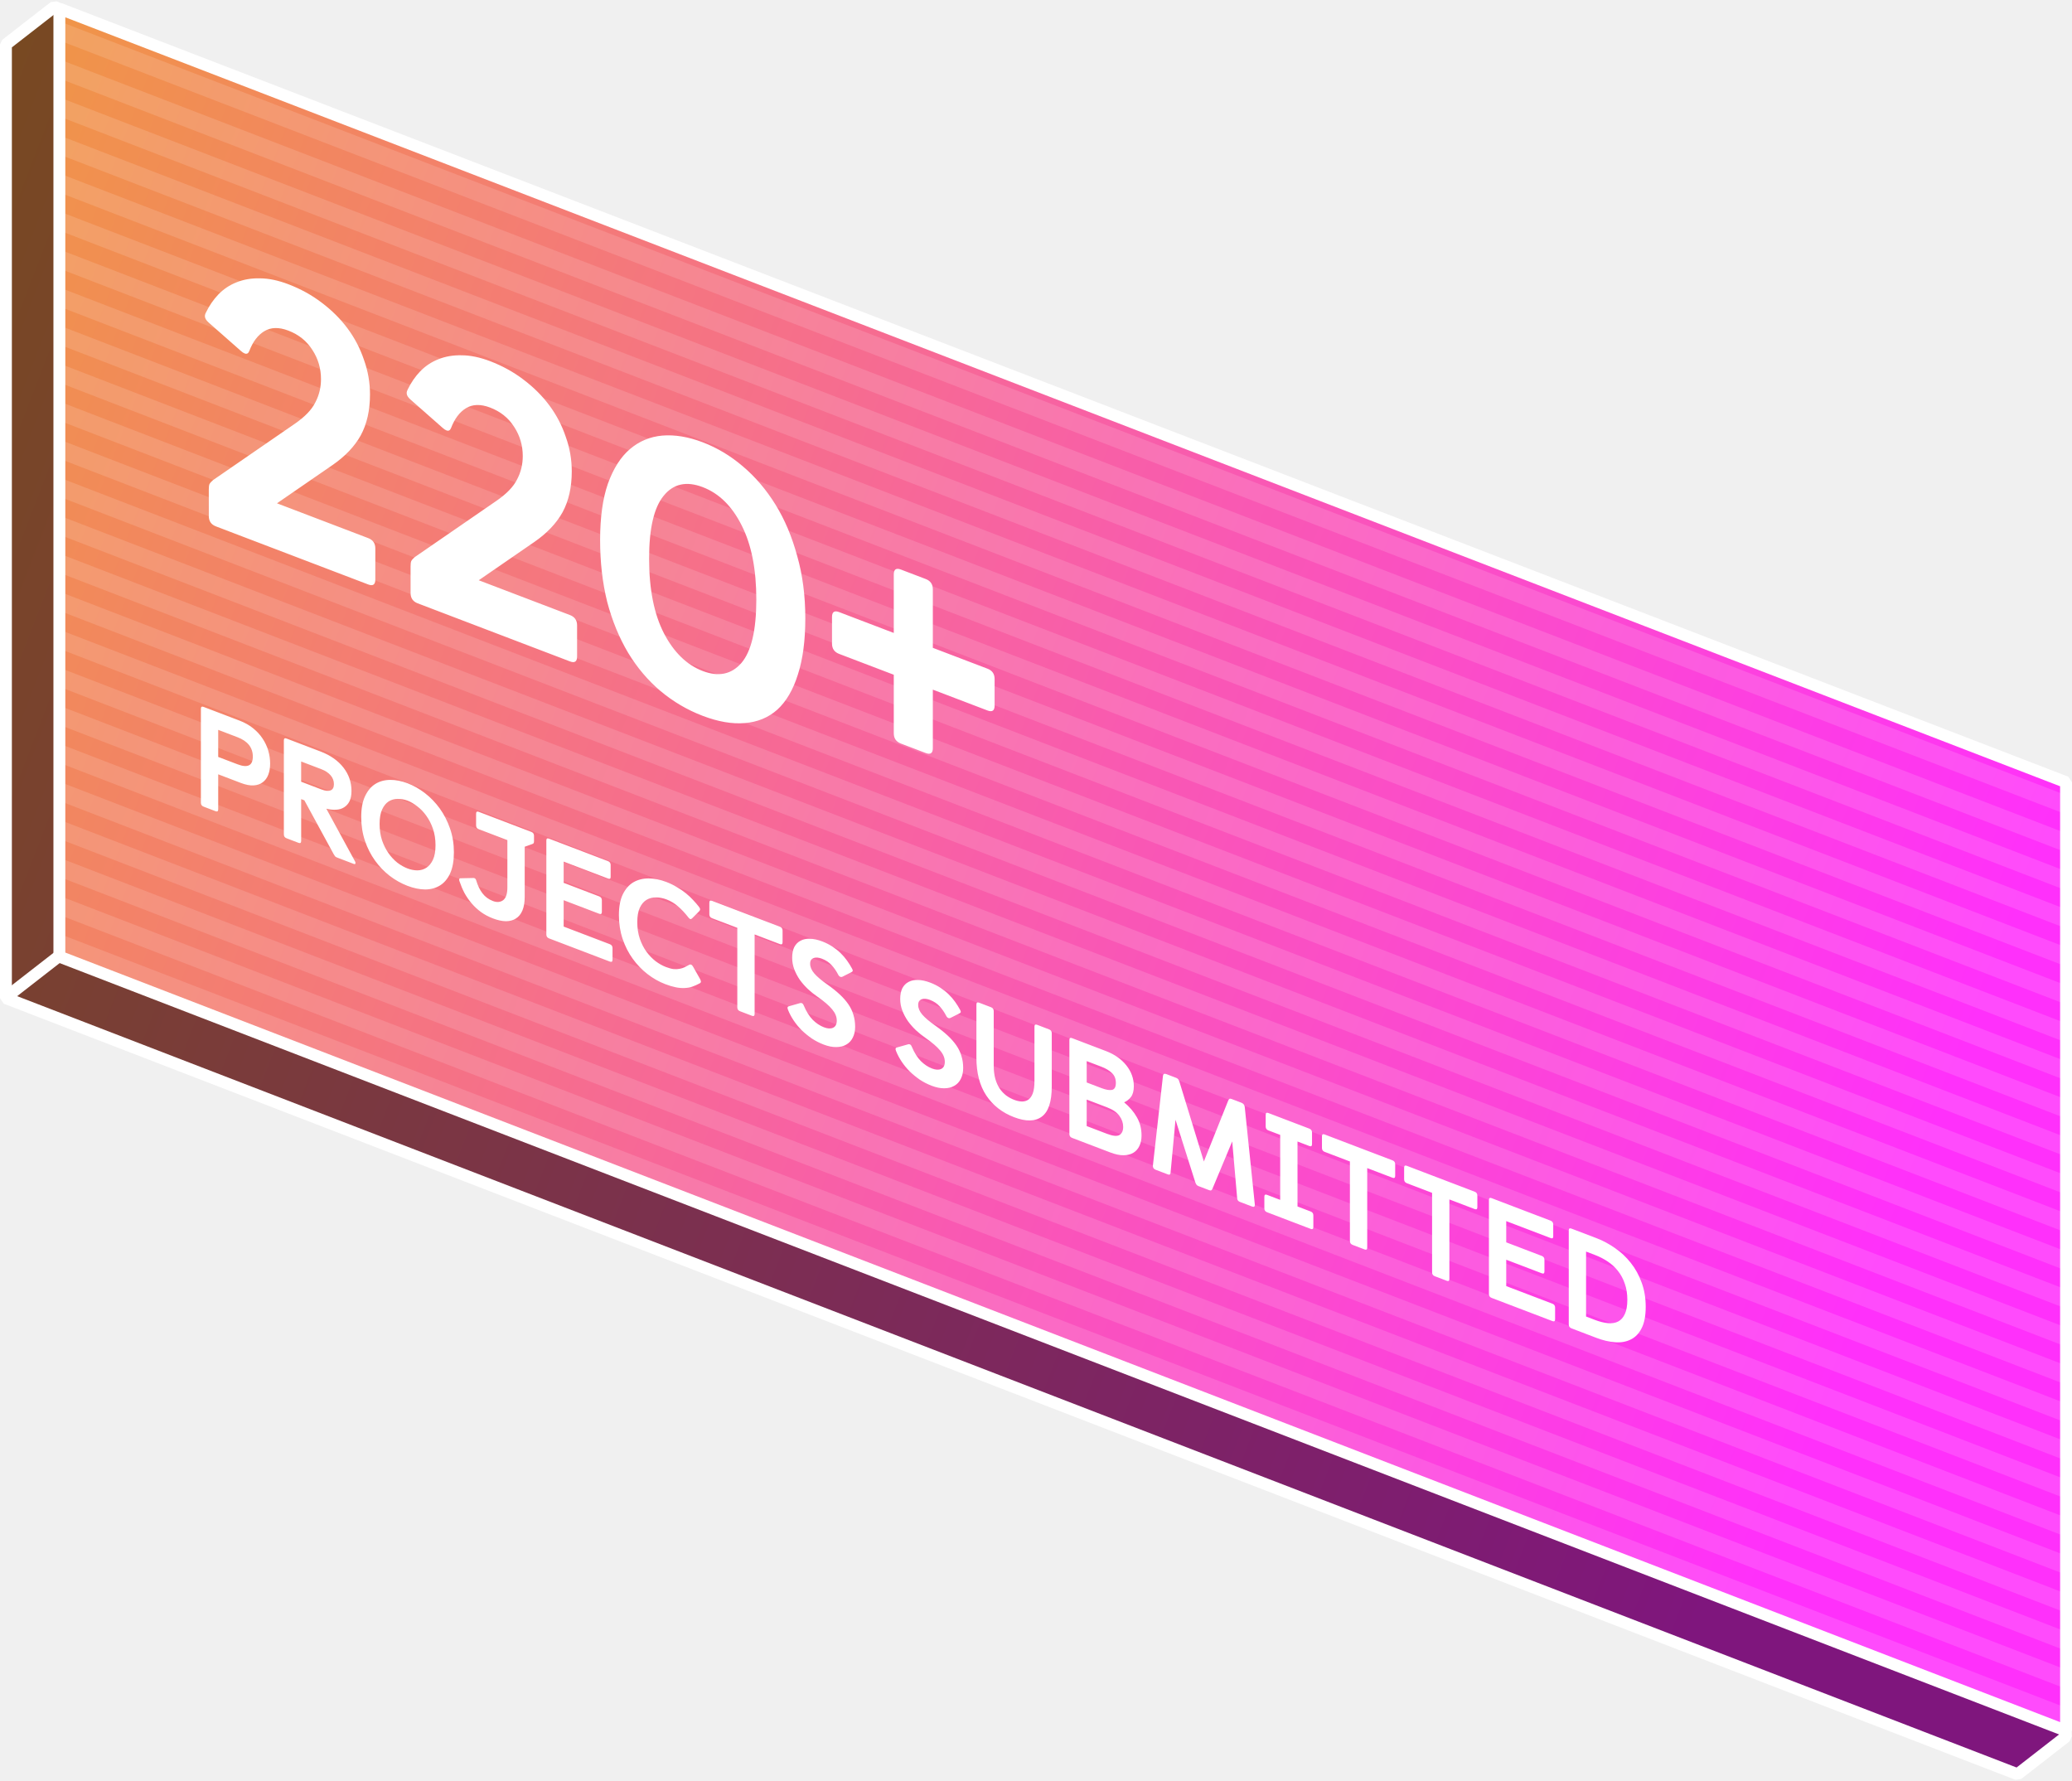
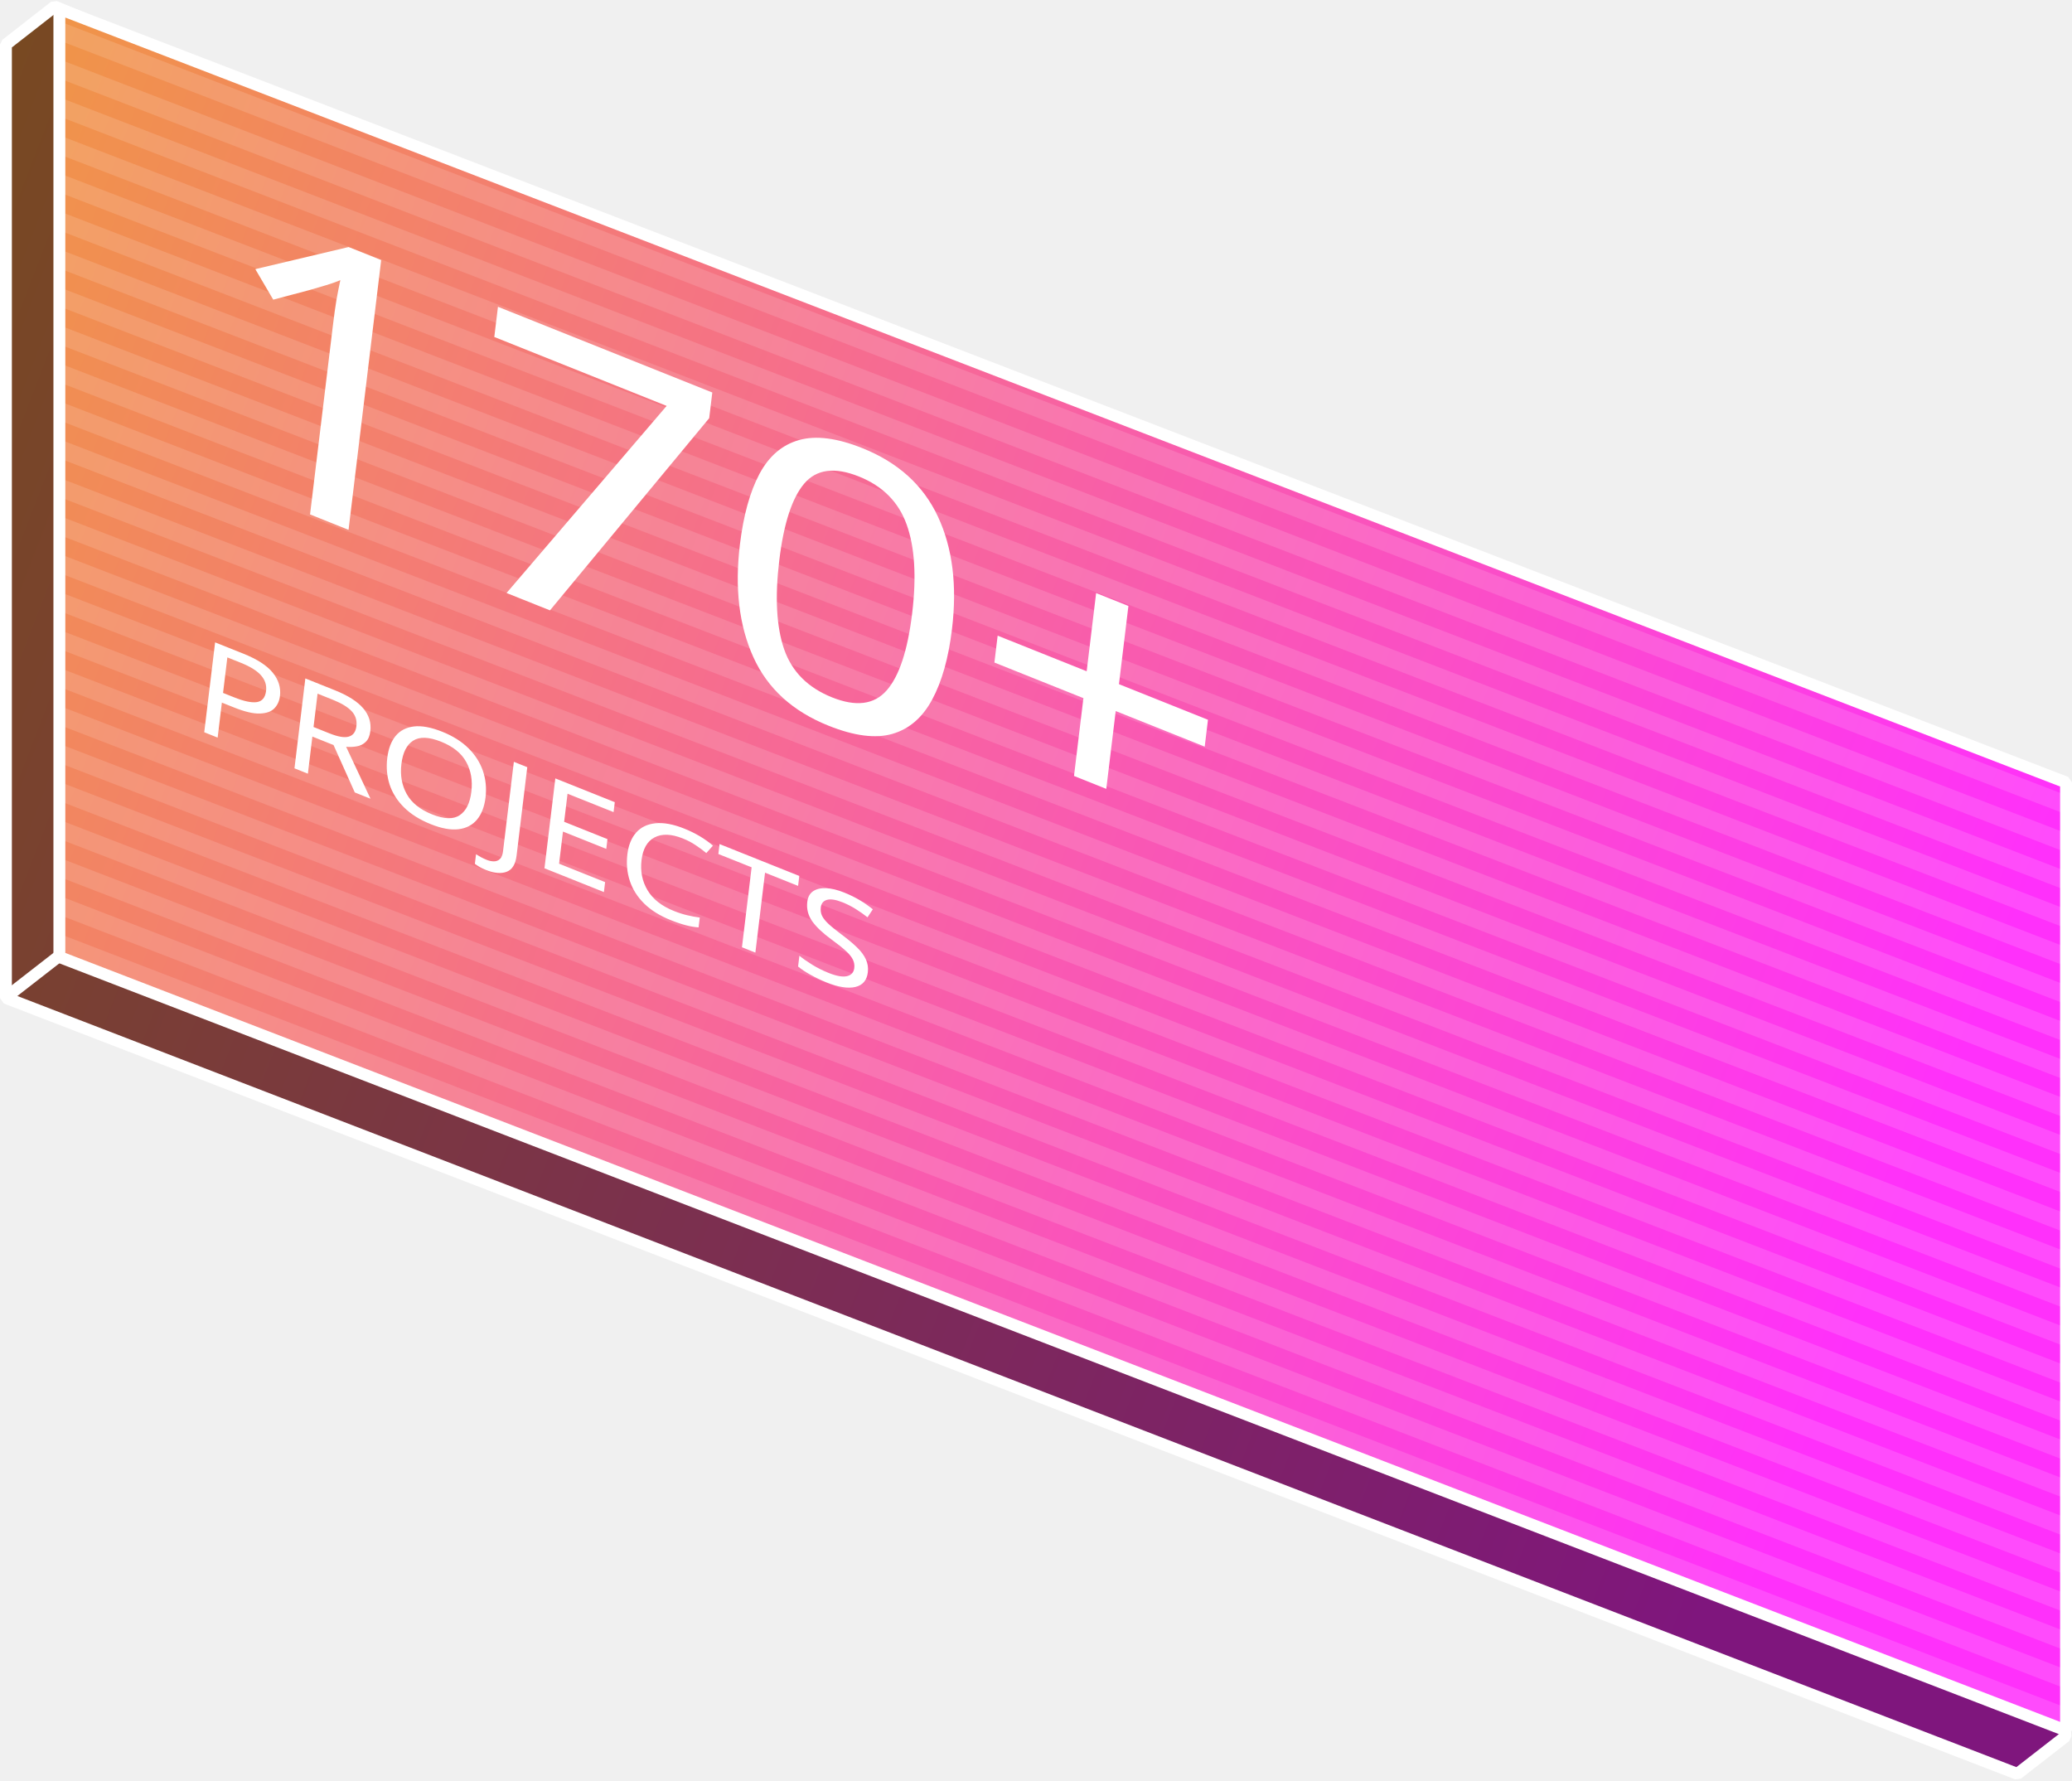
- <svg xmlns="http://www.w3.org/2000/svg" xmlns:xlink="http://www.w3.org/1999/xlink" fill="none" height="300" viewBox="0 0 349 300" width="349">
-   <linearGradient id="a">
-     <stop offset="0" stop-color="#f09343" />
-     <stop offset="1" stop-color="#ff2cfb" />
+ <svg xmlns="http://www.w3.org/2000/svg" xmlns:xlink="http://www.w3.org/1999/xlink" version="1.1" id="Layer_1" x="0px" y="0px" viewBox="0 0 349 300" style="enable-background:new 0 0 349 300;" xml:space="preserve">
+   <style type="text/css">
+ 	.st0{fill:url(#SVGID_1_);}
+ 	.st1{fill-opacity:0.5;}
+ 	.st2{fill:none;stroke:#FFFFFF;stroke-width:2;stroke-linejoin:bevel;}
+ 	.st3{fill:url(#SVGID_00000085966056870939596490000000330880574668026780_);stroke:#FFFFFF;stroke-width:2;stroke-linejoin:bevel;}
+ 	.st4{fill:none;stroke:#FFFFFF;stroke-width:2;}
+ 	.st5{clip-path:url(#SVGID_00000181060272256114367230000015278788437125108138_);}
+ 	.st6{fill:none;stroke:#FFFFFF;stroke-width:3;stroke-linejoin:bevel;stroke-opacity:0.15;}
+ 	.st7{fill:none;stroke:#FFFFFF;stroke-width:3;stroke-linejoin:bevel;stroke-opacity:2.000000e-02;}
+ 	.st8{fill:#FFFFFF;}
+ 	.st9{font-family:'Calibri-Bold';}
+ 	.st10{font-size:64.095px;}
+ 	.st11{font-size:21.365px;}
+ </style>
+   <linearGradient id="SVGID_1_" gradientUnits="userSpaceOnUse" x1="-25.468" y1="229.175" x2="314.469" y2="97.652" gradientTransform="matrix(1 0 0 -1 0 302)">
+     <stop offset="0" style="stop-color:#F09343" />
+     <stop offset="1" style="stop-color:#FF2CFB" />
  </linearGradient>
-   <linearGradient id="b" gradientUnits="userSpaceOnUse" x1="-0" x2="339.937" xlink:href="#a" y1="7" y2="138.523" />
-   <linearGradient id="c" gradientUnits="userSpaceOnUse" x1="9" x2="348.937" xlink:href="#a" y1="0" y2="131.523" />
-   <clipPath id="d">
-     <path d="m10 2h339v291.509h-339z" />
-   </clipPath>
-   <path d="m9.153 1.148-8.153 6.342v160.65l338.832 130.724 8.139-6.33-8.933-153.778z" fill="url(#b)" />
-   <path d="m9.153 1.148-8.153 6.342v160.65l338.832 130.724 8.139-6.33-8.933-153.778z" fill="#000" fill-opacity=".5" />
-   <g stroke="#fff">
-     <path d="m9.153 1.148-8.153 6.342v160.65l338.832 130.724 8.139-6.33-8.933-153.778z" stroke-linejoin="bevel" stroke-width="2" />
-     <path d="m348 291.542v-159.783l-338-130.302v159.682z" fill="url(#c)" stroke-linejoin="bevel" stroke-width="2" />
-     <path d="m1 168 9-7" stroke-width="2" />
-     <g clip-path="url(#d)" stroke-linejoin="bevel" stroke-width="3">
-       <path d="m359 139.804-349-134.604" stroke-opacity=".15" />
-       <path d="m359 136.604-349-134.604" stroke-opacity=".02" />
-       <path d="m359 146.209-349-134.605" stroke-opacity=".15" />
-       <path d="m359 143.009-349-134.605" stroke-opacity=".02" />
-       <path d="m359 152.613-349-134.604" stroke-opacity=".15" />
-       <path d="m359 149.413-349-134.604" stroke-opacity=".02" />
-       <path d="m359 159.018-349-134.605" stroke-opacity=".15" />
-       <path d="m359 155.818-349-134.605" stroke-opacity=".02" />
-       <path d="m359 165.422-349-134.605" stroke-opacity=".15" />
-       <path d="m359 162.222-349-134.605" stroke-opacity=".02" />
-       <path d="m359 171.826-349-134.604" stroke-opacity=".15" />
-       <path d="m359 168.626-349-134.604" stroke-opacity=".02" />
-       <path d="m359 178.231-349-134.605" stroke-opacity=".15" />
-       <path d="m359 175.031-349-134.605" stroke-opacity=".02" />
-       <path d="m359 184.635-349-134.605" stroke-opacity=".15" />
-       <path d="m359 181.435-349-134.604" stroke-opacity=".02" />
-       <path d="m359 191.039-349-134.604" stroke-opacity=".15" />
-       <path d="m359 187.839-349-134.604" stroke-opacity=".02" />
-       <path d="m359 197.444-349-134.605" stroke-opacity=".15" />
-       <path d="m359 194.244-349-134.605" stroke-opacity=".02" />
-       <path d="m359 203.848-349-134.604" stroke-opacity=".15" />
-       <path d="m359 200.648-349-134.604" stroke-opacity=".02" />
-       <path d="m359 210.252-349-134.604" stroke-opacity=".15" />
-       <path d="m359 207.053-349-134.605" stroke-opacity=".02" />
-       <path d="m359 216.657-349-134.605" stroke-opacity=".15" />
-       <path d="m359 213.457-349-134.605" stroke-opacity=".02" />
-       <path d="m359 223.061-349-134.604" stroke-opacity=".15" />
-       <path d="m359 219.861-349-134.604" stroke-opacity=".02" />
-       <path d="m359 229.466-349-134.605" stroke-opacity=".15" />
-       <path d="m359 226.266-349-134.605" stroke-opacity=".02" />
-       <path d="m359 235.87-349-134.604" stroke-opacity=".15" />
-       <path d="m359 232.67-349-134.604" stroke-opacity=".02" />
-       <path d="m359 242.274-349-134.604" stroke-opacity=".15" />
-       <path d="m359 239.074-349-134.604" stroke-opacity=".02" />
-       <path d="m359 248.679-349-134.605" stroke-opacity=".15" />
-       <path d="m359 245.479-349-134.605" stroke-opacity=".02" />
-       <path d="m359 255.083-349-134.604" stroke-opacity=".15" />
-       <path d="m359 251.883-349-134.604" stroke-opacity=".02" />
-       <path d="m359 261.487-349-134.604" stroke-opacity=".15" />
-       <path d="m359 258.288-349-134.605" stroke-opacity=".02" />
-       <path d="m359 267.892-349-134.605" stroke-opacity=".15" />
-       <path d="m359 264.692-349-134.605" stroke-opacity=".02" />
-       <path d="m359 274.296-349-134.604" stroke-opacity=".15" />
-       <path d="m359 271.096-349-134.604" stroke-opacity=".02" />
-       <path d="m359 280.701-349-134.605" stroke-opacity=".15" />
-       <path d="m359 277.501-349-134.605" stroke-opacity=".02" />
-       <path d="m359 287.105-349-134.605" stroke-opacity=".15" />
-       <path d="m359 283.905-349-134.604" stroke-opacity=".02" />
-       <path d="m359 293.509-349-134.604" stroke-opacity=".15" />
-       <path d="m359 290.309-349-134.604" stroke-opacity=".02" />
+   <path class="st0" d="M9.2,1.1L1,7.5v160.6l338.8,130.7l8.1-6.3L339,138.8L9.2,1.1z" />
+   <path class="st1" d="M9.2,1.1L1,7.5v160.6l338.8,130.7l8.1-6.3L339,138.8L9.2,1.1z" />
+   <g>
+     <path class="st2" d="M9.2,1.1L1,7.5v160.6l338.8,130.7l8.1-6.3L339,138.8L9.2,1.1z" />
+     <linearGradient id="SVGID_00000127737303949210457670000017081804359132702109_" gradientUnits="userSpaceOnUse" x1="-18.149" y1="231.829" x2="321.788" y2="100.306" gradientTransform="matrix(1 0 0 -1 0 302)">
+       <stop offset="0" style="stop-color:#F09343" />
+       <stop offset="1" style="stop-color:#FF2CFB" />
+     </linearGradient>
+     <path style="fill:url(#SVGID_00000127737303949210457670000017081804359132702109_);stroke:#FFFFFF;stroke-width:2;stroke-linejoin:bevel;" d="   M348,291.5V131.8L10,1.5v159.7L348,291.5z" />
+     <path class="st4" d="M1,168l9-7" />
+     <g>
+       <defs>
+         <rect id="SVGID_00000054980573397814376530000012784425875098595757_" x="10" y="2" width="339" height="291.5" />
+       </defs>
+       <clipPath id="SVGID_00000013152904191921946340000000681028307778371480_">
+         <use xlink:href="#SVGID_00000054980573397814376530000012784425875098595757_" style="overflow:visible;" />
+       </clipPath>
+       <g style="clip-path:url(#SVGID_00000013152904191921946340000000681028307778371480_);">
+         <path class="st6" d="M359,139.8L10,5.2" />
+         <path class="st7" d="M359,136.6L10,2" />
+         <path class="st6" d="M359,146.2L10,11.6" />
+         <path class="st7" d="M359,143L10,8.4" />
+         <path class="st6" d="M359,152.6L10,18" />
+         <path class="st7" d="M359,149.4L10,14.8" />
+         <path class="st6" d="M359,159L10,24.4" />
+         <path class="st7" d="M359,155.8L10,21.2" />
+         <path class="st6" d="M359,165.4L10,30.8" />
+         <path class="st7" d="M359,162.2L10,27.6" />
+         <path class="st6" d="M359,171.8L10,37.2" />
+         <path class="st7" d="M359,168.6L10,34" />
+         <path class="st6" d="M359,178.2L10,43.6" />
+         <path class="st7" d="M359,175L10,40.4" />
+         <path class="st6" d="M359,184.6L10,50" />
+         <path class="st7" d="M359,181.4L10,46.8" />
+         <path class="st6" d="M359,191L10,56.4" />
+         <path class="st7" d="M359,187.8L10,53.2" />
+         <path class="st6" d="M359,197.4L10,62.8" />
+         <path class="st7" d="M359,194.2L10,59.6" />
+         <path class="st6" d="M359,203.8L10,69.2" />
+         <path class="st7" d="M359,200.6L10,66" />
+         <path class="st6" d="M359,210.3L10,75.6" />
+         <path class="st7" d="M359,207.1L10,72.4" />
+         <path class="st6" d="M359,216.7L10,82.1" />
+         <path class="st7" d="M359,213.5L10,78.9" />
+         <path class="st6" d="M359,223.1L10,88.5" />
+         <path class="st7" d="M359,219.9L10,85.3" />
+         <path class="st6" d="M359,229.5L10,94.9" />
+         <path class="st7" d="M359,226.3L10,91.7" />
+         <path class="st6" d="M359,235.9L10,101.3" />
+         <path class="st7" d="M359,232.7L10,98.1" />
+         <path class="st6" d="M359,242.3L10,107.7" />
+         <path class="st7" d="M359,239.1L10,104.5" />
+         <path class="st6" d="M359,248.7L10,114.1" />
+         <path class="st7" d="M359,245.5L10,110.9" />
+         <path class="st6" d="M359,255.1L10,120.5" />
+         <path class="st7" d="M359,251.9L10,117.3" />
+         <path class="st6" d="M359,261.5L10,126.9" />
+         <path class="st7" d="M359,258.3L10,123.7" />
+         <path class="st6" d="M359,267.9L10,133.3" />
+         <path class="st7" d="M359,264.7L10,130.1" />
+         <path class="st6" d="M359,274.3L10,139.7" />
+         <path class="st7" d="M359,271.1L10,136.5" />
+         <path class="st6" d="M359,280.7L10,146.1" />
+         <path class="st7" d="M359,277.5L10,142.9" />
+         <path class="st6" d="M359,287.1L10,152.5" />
+         <path class="st7" d="M359,283.9L10,149.3" />
+         <path class="st6" d="M359,293.5L10,158.9" />
+         <path class="st7" d="M359,290.3L10,155.7" />
+       </g>
    </g>
  </g>
-   <path d="m35.169 82.449c0-.427.04-.731.12-.914.12-.21.319-.433.598-.668l13.754-9.474c1.714-1.181 2.87-2.383 3.468-3.605.638-1.207.957-2.515.957-3.923 0-1.792-.478-3.425-1.435-4.899-.957-1.517-2.312-2.61-4.066-3.279-1.595-.608-2.95-.571-4.066.113-1.076.656-1.913 1.766-2.511 3.33-.159.408-.419.544-.777.407-.199-.076-.419-.224-.658-.443l-5.382-4.741c-.439-.381-.658-.742-.658-1.083 0-.213.06-.425.179-.635.558-1.153 1.256-2.166 2.093-3.042.877-.903 1.894-1.582 3.05-2.037 1.196-.482 2.511-.706 3.947-.671 1.475.008 3.07.339 4.784.993 2.073.791 3.947 1.825 5.621 3.104 1.714 1.294 3.169 2.745 4.365 4.353 1.196 1.608 2.113 3.366 2.751 5.273.678 1.88 1.017 3.822 1.017 5.828 0 2.688-.518 4.986-1.555 6.895-1.036 1.866-2.631 3.541-4.784 5.023l-9.328 6.426 15.368 5.862c.797.304 1.196.883 1.196 1.736v5.248c0 .853-.399 1.128-1.196.824l-25.653-9.785c-.797-.304-1.196-.883-1.196-1.736zm33.987 12.963c0-.427.04-.732.12-.914.12-.21.319-.433.598-.668l13.754-9.474c1.714-1.181 2.87-2.382 3.468-3.605.638-1.207.957-2.515.957-3.923 0-1.792-.478-3.425-1.435-4.899-.957-1.517-2.312-2.61-4.066-3.279-1.595-.608-2.95-.571-4.066.113-1.076.656-1.913 1.766-2.511 3.33-.16.408-.419.544-.777.407-.199-.076-.419-.224-.658-.443l-5.382-4.741c-.439-.381-.658-.742-.658-1.083 0-.213.06-.425.179-.636.558-1.152 1.256-2.166 2.093-3.042.877-.903 1.894-1.582 3.05-2.037 1.196-.482 2.511-.706 3.947-.671 1.475.008 3.07.339 4.784.993 2.073.791 3.947 1.825 5.621 3.104 1.714 1.294 3.169 2.745 4.365 4.353 1.196 1.608 2.113 3.366 2.751 5.273.678 1.88 1.016 3.822 1.016 5.828 0 2.688-.518 4.986-1.555 6.895-1.036 1.866-2.631 3.54-4.784 5.023l-9.329 6.426 15.368 5.862c.797.304 1.196.883 1.196 1.736v5.248c0 .854-.399 1.128-1.196.824l-25.653-9.785c-.797-.304-1.196-.882-1.196-1.736zm49.206 25.169c-2.591-.989-4.963-2.384-7.116-4.187-2.113-1.787-3.927-3.929-5.441-6.427-1.515-2.541-2.691-5.4-3.529-8.578-.797-3.205-1.196-6.685-1.196-10.44 0-3.797.439-6.958 1.316-9.482.917-2.552 2.153-4.491 3.707-5.818 1.555-1.327 3.369-2.086 5.442-2.276 2.113-.175 4.385.201 6.817 1.128 2.432.927 4.684 2.277 6.757 4.049 2.113 1.787 3.947 3.937 5.502 6.45 1.554 2.513 2.77 5.387 3.647 8.623.917 3.208 1.376 6.711 1.376 10.508 0 3.755-.419 6.923-1.256 9.505-.797 2.555-1.954 4.525-3.468 5.909-1.515 1.343-3.349 2.094-5.502 2.254-2.113.175-4.465-.231-7.056-1.219zm0-7.552c2.671 1.018 4.844.567 6.518-1.354 1.674-1.964 2.512-5.528 2.512-10.69 0-5.078-.818-9.229-2.452-12.455-1.635-3.269-3.827-5.428-6.578-6.477s-4.943-.563-6.578 1.459c-1.634 1.979-2.451 5.508-2.451 10.585 0 5.163.837 9.364 2.511 12.606 1.674 3.198 3.847 5.307 6.518 6.326zm32.183.627-9.208-3.512c-.798-.304-1.196-.883-1.196-1.736v-4.48c0-.854.398-1.128 1.196-.824l9.208 3.512v-9.856c0-.853.399-1.128 1.196-.824l4.186 1.597c.798.304 1.196.883 1.196 1.736v9.856l9.209 3.513c.797.304 1.196.882 1.196 1.736v4.48c0 .853-.399 1.128-1.196.824l-9.209-3.513v9.856c0 .853-.398 1.128-1.196.824l-4.186-1.597c-.797-.304-1.196-.882-1.196-1.736zm-116.706 5.725c0-.32.149-.423.449-.309l6.032 2.301c.882.337 1.644.763 2.287 1.281.658.523 1.196 1.104 1.615 1.743.433.646.755 1.328.964 2.048s.314 1.448.314 2.184c0 .704-.105 1.328-.314 1.872s-.523.969-.942 1.273c-.404.31-.912.484-1.525.522-.613.039-1.331-.099-2.153-.413l-3.812-1.454v5.904c0 .32-.149.423-.449.309l-2.018-.77c-.299-.114-.449-.331-.449-.651zm6.167 9.36c1.719.656 2.579.224 2.579-1.296s-.86-2.608-2.579-3.264l-3.252-1.24v4.56zm7.805-4.031c0-.32.149-.423.449-.309l5.718 2.181c1.659.633 2.945 1.532 3.857 2.696.912 1.163 1.368 2.481 1.368 3.953 0 .704-.112 1.286-.336 1.744-.224.443-.531.782-.919 1.017-.374.242-.822.375-1.345.399-.508.03-1.054-.026-1.637-.168l4.821 8.847c.06.103.09.202.09.298 0 .176-.097.227-.291.153l-2.781-1.061c-.165-.063-.284-.132-.359-.209-.075-.092-.157-.22-.247-.382l-4.933-9.057-.538-.206v7.056c0 .32-.149.423-.448.309l-2.018-.77c-.299-.114-.449-.331-.449-.651zm6.324 8.268c.658.251 1.173.304 1.547.159.374-.146.561-.499.561-1.059s-.187-1.055-.561-1.485c-.374-.431-.889-.772-1.547-1.023l-3.409-1.3v3.408zm14.512 16.239c-1.046-.399-2.041-.954-2.982-1.665-.942-.727-1.772-1.588-2.489-2.582-.718-.993-1.286-2.106-1.704-3.338-.419-1.247-.628-2.591-.628-4.031 0-1.424.217-2.589.65-3.496.433-.923 1.009-1.607 1.727-2.053.718-.447 1.547-.674 2.489-.683.942-.009 1.921.181 2.938.568 1.017.388 1.996.946 2.938 1.673s1.772 1.588 2.489 2.581c.718.994 1.293 2.118 1.727 3.371.434 1.237.65 2.568.65 3.992 0 1.44-.209 2.624-.628 3.552-.418.913-.987 1.592-1.704 2.038-.718.447-1.547.674-2.489.683-.942-.007-1.936-.21-2.982-.61zm0-2.928c.553.211 1.106.318 1.659.321.568-.007 1.076-.157 1.525-.45.449-.293.815-.745 1.099-1.357.284-.612.426-1.421.426-2.429s-.142-1.927-.426-2.755c-.284-.828-.658-1.563-1.121-2.204-.449-.635-.957-1.164-1.525-1.589-.553-.435-1.099-.755-1.637-.961-.538-.205-1.091-.304-1.659-.296-.553-.003-1.061.139-1.525.426-.449.293-.815.745-1.099 1.357-.284.611-.426 1.421-.426 2.429s.135 1.924.404 2.746c.284.829.65 1.56 1.099 2.195.448.635.949 1.17 1.502 1.605.568.425 1.136.746 1.704.962zm11.006 1.606c.105-.008.194.003.269.031.135.051.232.176.291.375.254.865.605 1.591 1.054 2.178s1.032 1.018 1.749 1.291c.673.257 1.248.213 1.727-.133.478-.362.718-1.086.718-2.174v-7.944l-4.821-1.839c-.299-.114-.448-.331-.448-.651v-1.968c0-.32.149-.423.448-.309l8.858 3.378c.299.114.449.331.449.651v.912c0 .16-.022.272-.067.335-.045.063-.135.116-.269.161l-1.233.442v8.448c0 .912-.127 1.671-.381 2.278-.254.607-.62 1.06-1.099 1.357-.464.303-1.024.458-1.682.463-.658-.011-1.39-.171-2.198-.479-.748-.285-1.42-.645-2.018-1.081-.583-.431-1.106-.918-1.57-1.463-.463-.545-.867-1.131-1.211-1.758-.329-.637-.605-1.295-.83-1.972-.03-.092-.045-.146-.045-.162s0-.04 0-.072c0-.176.075-.259.224-.25zm12.372-6.321c0-.32.149-.423.449-.308l9.934 3.789c.299.114.448.331.448.651v2.016c0 .288-.134.38-.403.278l-7.513-2.866v3.576l5.987 2.284c.299.114.448.331.448.651v1.968c0 .32-.149.423-.448.309l-5.987-2.284v4.44l7.782 2.968c.299.114.448.331.448.651v1.968c0 .32-.149.423-.448.309l-10.248-3.908c-.299-.115-.449-.332-.449-.652zm25.878 23.311c.105.2.157.348.157.444 0 .144-.067.246-.202.307-.433.234-.859.424-1.278.568-.404.134-.837.209-1.301.224-.448.021-.934-.02-1.457-.124-.523-.103-1.114-.281-1.772-.532-1.046-.399-2.04-.962-2.982-1.689s-1.772-1.588-2.489-2.582c-.718-.993-1.286-2.106-1.704-3.338-.419-1.247-.628-2.583-.628-4.007s.217-2.589.65-3.496c.449-.917 1.039-1.596 1.772-2.036.747-.435 1.599-.654 2.556-.657.972.002 1.973.2 3.005.594.658.251 1.255.543 1.794.876.553.323 1.054.666 1.502 1.029.449.363.852.741 1.211 1.134.359.377.68.748.964 1.112.15.185.224.341.224.469 0 .08-.044.175-.134.285l-1.211 1.218c-.075.052-.135.093-.179.124-.03.02-.083.016-.157-.012-.09-.034-.187-.119-.292-.255-.583-.751-1.166-1.373-1.749-1.867-.568-.505-1.211-.894-1.928-1.168-.583-.222-1.174-.336-1.772-.34-.583-.014-1.114.119-1.592.401-.463.271-.845.718-1.144 1.34-.284.611-.426 1.421-.426 2.429s.142 1.934.426 2.779c.284.828.658 1.563 1.122 2.203.463.625.979 1.158 1.547 1.599.583.43 1.158.754 1.726.97.494.188.927.306 1.301.352.374.031.71.015 1.009-.047.314-.056.591-.143.83-.259.254-.127.501-.257.74-.39.119-.082.247-.098.381-.047.12.046.232.169.336.369zm6.286-8.595-4.261-1.625c-.299-.114-.448-.331-.448-.651v-1.968c0-.32.149-.423.448-.309l11.437 4.362c.299.114.448.331.448.651v1.968c0 .32-.149.423-.448.309l-4.261-1.625v13.392c0 .32-.15.423-.449.309l-2.018-.77c-.299-.114-.448-.331-.448-.651zm10.542 12.685c.105-.04.209-.04.314 0 .075.029.134.068.179.117s.098.141.157.275c.434 1.03.942 1.84 1.525 2.43.583.574 1.211.99 1.884 1.247.613.233 1.121.259 1.525.077.418-.192.628-.592.628-1.2 0-.656-.262-1.292-.785-1.908-.509-.626-1.346-1.345-2.512-2.158-.523-.359-1.039-.772-1.547-1.238-.508-.482-.964-1-1.368-1.554-.389-.564-.703-1.156-.942-1.775-.239-.635-.359-1.289-.359-1.961 0-.72.12-1.322.359-1.807.254-.479.606-.833 1.054-1.062.449-.245.979-.354 1.592-.329.628.016 1.316.166 2.063.451.628.24 1.196.529 1.705.866.523.344.986.713 1.39 1.107.403.394.762.811 1.076 1.25.314.44.591.881.83 1.325.09.162.134.283.134.363 0 .096-.059.177-.179.244l-1.57.793c-.119.05-.224.058-.314.024-.164-.063-.291-.183-.381-.361-.329-.638-.702-1.18-1.121-1.628-.419-.464-.964-.824-1.637-1.08-.239-.092-.478-.151-.718-.178-.239-.027-.456-.006-.65.064-.179.06-.329.171-.448.333-.105.152-.157.364-.157.636 0 .544.231 1.088.695 1.633.478.551 1.218 1.177 2.22 1.879.792.558 1.48 1.108 2.063 1.651.583.542 1.069 1.096 1.457 1.66.389.564.673 1.16.853 1.789.194.618.291 1.287.291 2.007 0 .704-.135 1.317-.404 1.838-.254.511-.62.899-1.098 1.165-.464.271-1.024.409-1.682.414-.643.011-1.353-.132-2.13-.428-.703-.268-1.368-.61-1.996-1.025-.613-.426-1.181-.891-1.704-1.394-.509-.514-.957-1.061-1.346-1.642-.389-.58-.703-1.172-.942-1.775-.06-.151-.089-.266-.089-.346 0-.144.082-.233.246-.266zm18.198 6.942c.104-.041.209-.041.314-.001.074.029.134.068.179.117s.097.141.157.276c.434 1.029.942 1.839 1.525 2.429.583.575 1.211.99 1.884 1.247.612.233 1.121.259 1.524.077.419-.192.628-.592.628-1.2 0-.656-.261-1.292-.785-1.908-.508-.625-1.345-1.345-2.511-2.158-.523-.359-1.039-.772-1.547-1.238-.509-.482-.965-1-1.368-1.553-.389-.565-.703-1.156-.942-1.776-.239-.635-.359-1.289-.359-1.961 0-.72.12-1.322.359-1.807.254-.479.605-.833 1.054-1.062.448-.245.979-.354 1.592-.328.628.015 1.316.165 2.063.45.628.24 1.196.529 1.704.866.523.344.987.713 1.391 1.107.403.394.762.811 1.076 1.25.314.44.59.882.83 1.325.089.162.134.283.134.363 0 .096-.06.177-.179.244l-1.57.793c-.12.05-.224.058-.314.024-.164-.062-.291-.183-.381-.361-.329-.638-.703-1.18-1.121-1.628-.419-.463-.965-.824-1.637-1.08-.239-.091-.479-.151-.718-.178s-.456-.006-.65.064c-.18.06-.329.171-.449.333-.104.152-.157.364-.157.636 0 .544.232 1.088.696 1.633.478.551 1.218 1.177 2.22 1.879.792.558 1.48 1.109 2.063 1.651s1.068 1.096 1.457 1.66.673 1.16.852 1.789c.195.618.292 1.287.292 2.007 0 .704-.135 1.317-.404 1.838-.254.511-.62.899-1.099 1.165-.463.271-1.024.409-1.681.415-.643.01-1.353-.133-2.131-.429-.702-.268-1.368-.61-1.996-1.025-.612-.426-1.181-.891-1.704-1.394-.508-.514-.957-1.061-1.345-1.641-.389-.581-.703-1.172-.942-1.776-.06-.151-.09-.266-.09-.346 0-.144.083-.233.247-.266zm11.534-6.713c0-.32.15-.423.449-.309l2.018.77c.299.114.449.331.449.651v9.192c0 .832.089 1.57.269 2.215.179.628.426 1.178.74 1.65.314.456.68.843 1.098 1.163.419.304.86.544 1.323.721.464.176.905.273 1.323.288.419 0 .785-.108 1.099-.325.314-.232.561-.594.74-1.085.18-.508.269-1.178.269-2.01v-9.192c0-.32.15-.423.449-.309l2.018.77c.299.114.448.331.448.651v8.952c0 2.576-.56 4.274-1.681 5.095-1.107.826-2.661.857-4.665.093-2.003-.764-3.565-1.984-4.686-3.66-1.107-1.67-1.66-3.793-1.66-6.369zm15.66 5.973c0-.32.15-.423.449-.309l5.718 2.181c1.45.554 2.594 1.358 3.431 2.413s1.256 2.223 1.256 3.503c0 .8-.165 1.409-.494 1.828-.328.418-.71.713-1.143.884.927.769 1.644 1.611 2.153 2.525.523.903.784 1.931.784 3.083 0 .656-.119 1.234-.358 1.735-.225.491-.561.874-1.009 1.151-.449.277-1.002.418-1.66.423-.643.011-1.39-.146-2.242-.471l-6.436-2.455c-.299-.114-.449-.331-.449-.651zm6.324 15.804c1.002.382 1.704.45 2.108.204.419-.256.628-.712.628-1.368s-.209-1.272-.628-1.848c-.404-.586-1.106-1.07-2.108-1.452l-3.408-1.3v4.464zm-.919-7.694c.732.279 1.315.381 1.749.307.448-.085.673-.48.673-1.184s-.225-1.261-.673-1.672c-.434-.422-1.017-.772-1.749-1.051l-2.489-.95v3.6zm10.362-2.096c.044-.303.239-.389.583-.258l1.637.625c.164.062.284.148.358.256.075.109.142.255.202.437l4.104 13.398 4.103-10.267c.06-.137.128-.232.202-.283.075-.052.195-.046.359.017l1.637.624c.344.131.538.365.583.703l1.704 16.49c0 .32-.149.423-.448.308l-2.086-.795c-.284-.108-.433-.325-.448-.651l-.83-9.532-3.319 7.95c-.059.137-.127.231-.201.283-.075.051-.195.046-.359-.017l-1.794-.684c-.165-.063-.284-.149-.359-.257-.075-.109-.142-.254-.202-.437l-3.319-10.482-.829 8.899c-.015.315-.165.418-.449.309l-2.085-.795c-.299-.114-.449-.331-.449-.651zm17.073 20.384c0-.32.15-.423.449-.309l2.22.847v-10.944l-1.996-.761c-.299-.114-.448-.331-.448-.651v-1.968c0-.32.149-.423.448-.309l6.907 2.634c.299.114.448.331.448.651v1.968c0 .32-.149.423-.448.309l-1.996-.761v10.944l2.22.847c.299.114.448.331.448.651v1.968c0 .32-.149.423-.448.309l-7.355-2.806c-.299-.114-.449-.331-.449-.651zm14.412-5.927-4.261-1.625c-.298-.114-.448-.331-.448-.651v-1.968c0-.32.15-.423.448-.309l11.437 4.362c.299.114.448.331.448.651v1.968c0 .32-.149.423-.448.309l-4.261-1.625v13.392c0 .32-.149.423-.448.309l-2.018-.77c-.299-.114-.449-.331-.449-.651zm13.84 5.279-4.261-1.625c-.299-.114-.448-.331-.448-.651v-1.968c0-.32.149-.423.448-.309l11.437 4.362c.299.114.448.331.448.651v1.968c0 .32-.149.423-.448.309l-4.261-1.625v13.392c0 .32-.149.423-.448.309l-2.019-.77c-.299-.114-.448-.331-.448-.651zm9.575 1.204c0-.32.15-.423.449-.309l9.934 3.79c.299.114.448.331.448.651v2.016c0 .288-.134.38-.403.278l-7.513-2.866v3.576l5.988 2.284c.299.114.448.331.448.651v1.968c0 .32-.149.423-.448.309l-5.988-2.284v4.44l7.782 2.968c.299.114.448.331.448.651v1.968c0 .32-.149.423-.448.309l-10.248-3.909c-.299-.114-.449-.331-.449-.651zm13.446 5.129c0-.32.15-.423.449-.309l4.215 1.608c1.077.411 2.116.967 3.117 1.669 1.002.686 1.884 1.51 2.646 2.473.778.969 1.391 2.074 1.839 3.318.464 1.232.695 2.601.695 4.105 0 1.52-.231 2.727-.695 3.623-.448.884-1.061 1.515-1.839 1.89-.762.381-1.644.533-2.646.455-1.001-.078-2.04-.322-3.117-.733l-4.215-1.608c-.299-.114-.449-.331-.449-.651zm4.418 15.077c.777.296 1.502.477 2.175.542.672.064 1.248-.028 1.726-.278.479-.249.853-.667 1.122-1.252.284-.596.426-1.398.426-2.406s-.142-1.91-.426-2.706c-.269-.807-.651-1.52-1.144-2.14-.478-.615-1.054-1.146-1.727-1.595-.657-.443-1.375-.813-2.152-1.109l-1.503-.573v10.944z" fill="#fff" />
+   <text transform="matrix(1.1759 0.4702 -0.1201 0.9928 31.9566 78.5489)" class="st8 st9 st10">170+</text>
+   <text transform="matrix(1.1759 0.4702 -0.1201 0.9928 31.9563 122.366)" class="st8 st9 st11">PROJECTS</text>
</svg>
